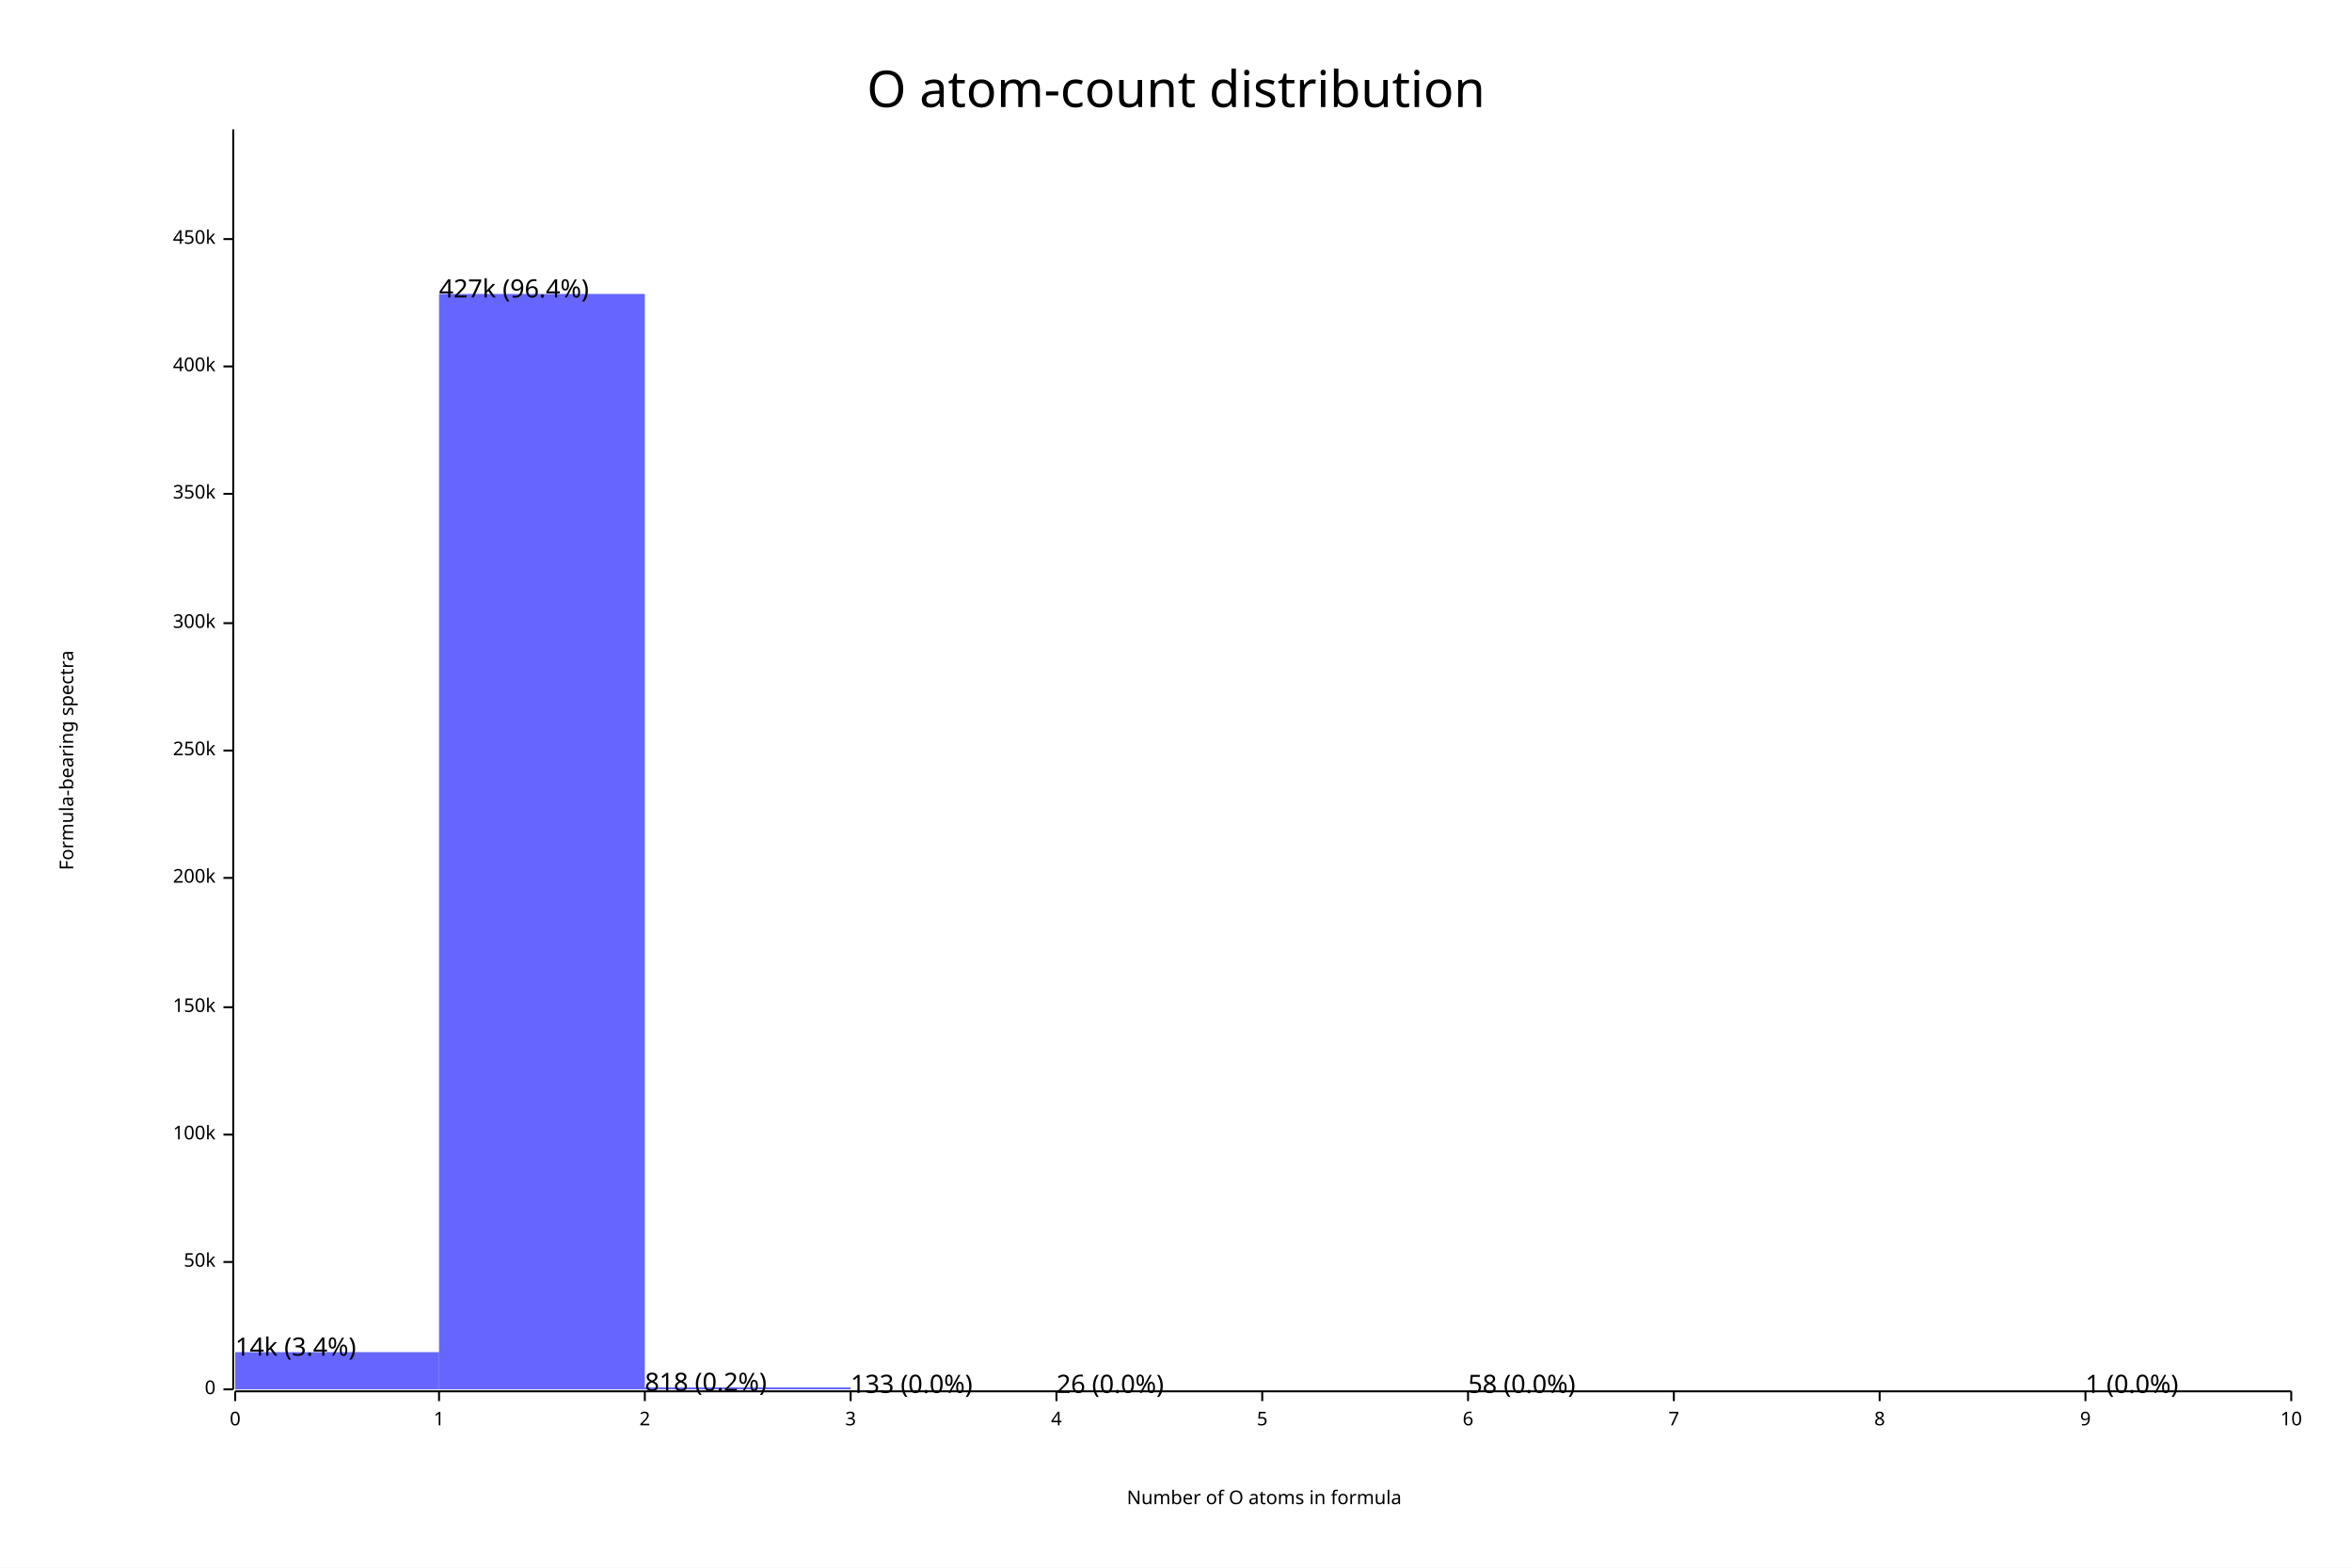
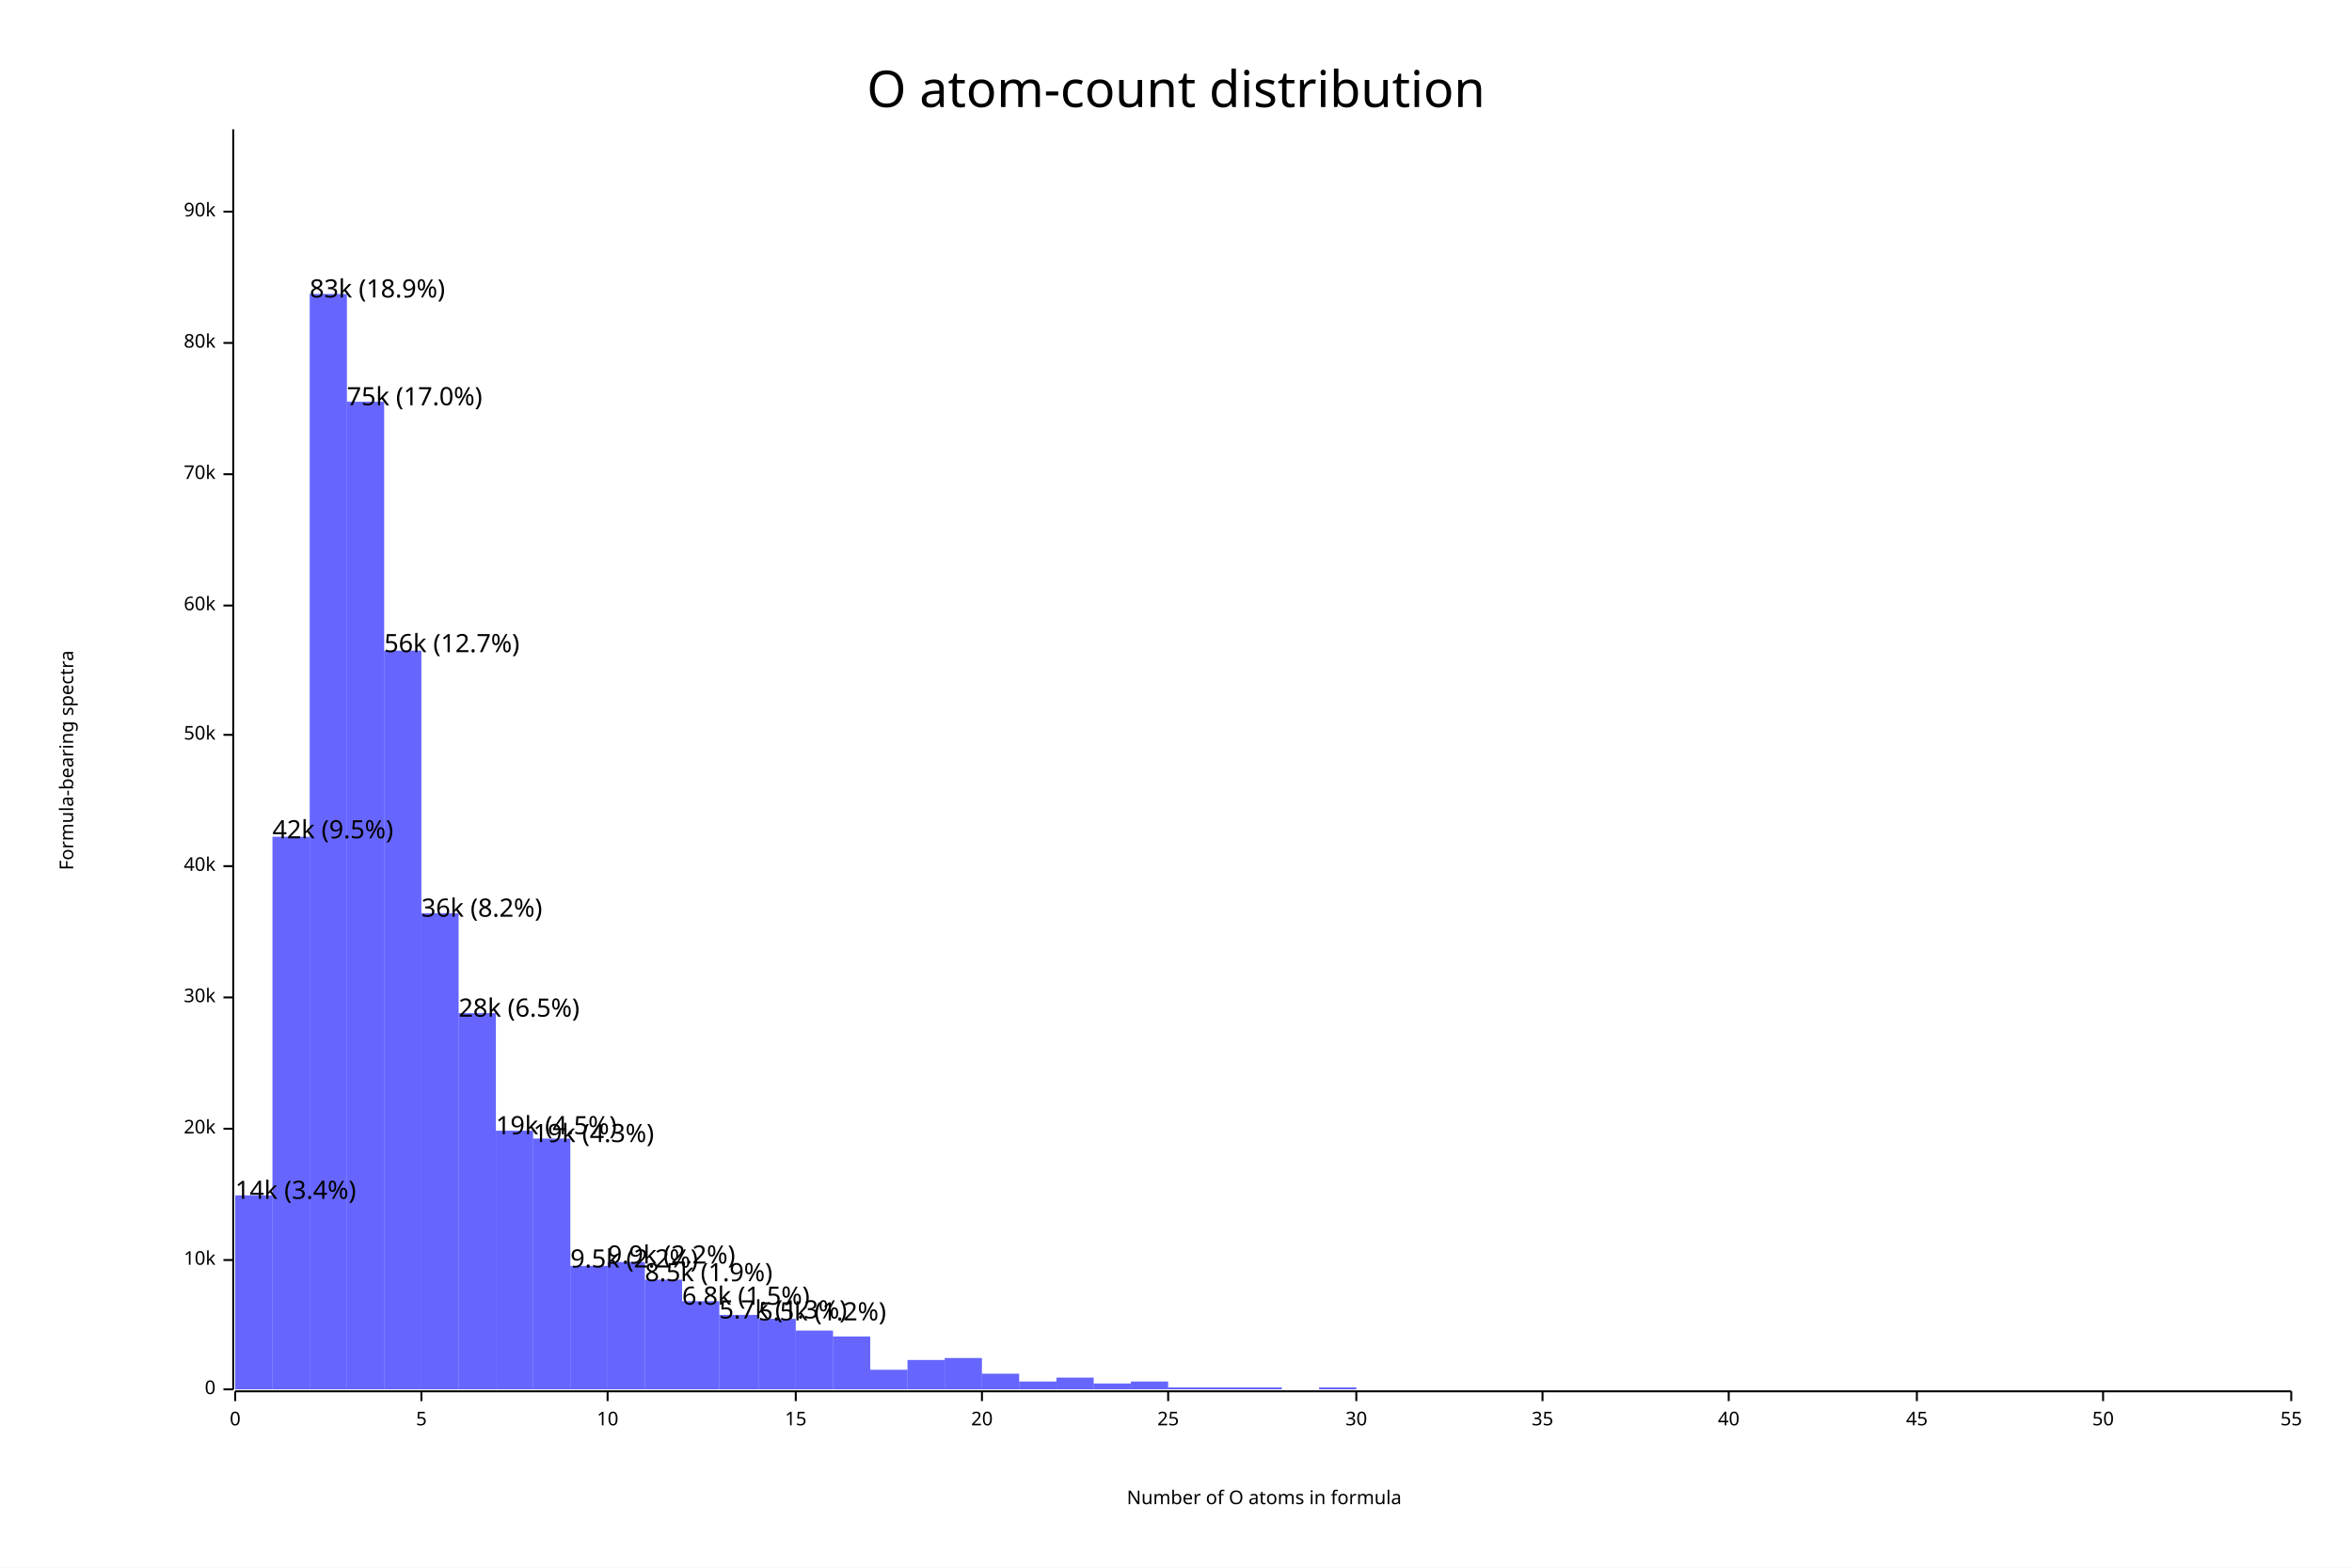
<svg xmlns="http://www.w3.org/2000/svg" width="1200" height="800" viewBox="0 0 1200 800">
  <rect x="0" y="0" width="1200" height="800" opacity="1" fill="#FFFFFF" stroke="none" />
  <text x="600" y="35" dy="0.76em" text-anchor="middle" font-family="sans-serif" font-size="25.806" opacity="1" fill="#000000">
O atom-count distribution
</text>
  <text x="30" y="388" dy="0.76em" text-anchor="middle" font-family="sans-serif" font-size="9.677" opacity="1" fill="#000000" transform="rotate(270, 30, 388)">
Formula-bearing spectra
</text>
  <text x="645" y="770" dy="-0.5ex" text-anchor="middle" font-family="sans-serif" font-size="9.677" opacity="1" fill="#000000">
Number of O atoms in formula
</text>
  <polyline fill="none" opacity="1" stroke="#000000" stroke-width="1" points="119,66 119,709 " />
  <text x="110" y="709" dy="0.5ex" text-anchor="end" font-family="sans-serif" font-size="9.677" opacity="1" fill="#000000">
0
</text>
  <polyline fill="none" opacity="1" stroke="#000000" stroke-width="1" points="114,709 119,709 " />
-   <text x="110" y="644" dy="0.5ex" text-anchor="end" font-family="sans-serif" font-size="9.677" opacity="1" fill="#000000">
+   <text x="110" y="643" dy="0.5ex" text-anchor="end" font-family="sans-serif" font-size="9.677" opacity="1" fill="#000000">
+ 10k
+ </text>
+   <polyline fill="none" opacity="1" stroke="#000000" stroke-width="1" points="114,643 119,643 " />
+   <text x="110" y="576" dy="0.5ex" text-anchor="end" font-family="sans-serif" font-size="9.677" opacity="1" fill="#000000">
+ 20k
+ </text>
+   <polyline fill="none" opacity="1" stroke="#000000" stroke-width="1" points="114,576 119,576 " />
+   <text x="110" y="509" dy="0.5ex" text-anchor="end" font-family="sans-serif" font-size="9.677" opacity="1" fill="#000000">
+ 30k
+ </text>
+   <polyline fill="none" opacity="1" stroke="#000000" stroke-width="1" points="114,509 119,509 " />
+   <text x="110" y="442" dy="0.5ex" text-anchor="end" font-family="sans-serif" font-size="9.677" opacity="1" fill="#000000">
+ 40k
+ </text>
+   <polyline fill="none" opacity="1" stroke="#000000" stroke-width="1" points="114,442 119,442 " />
+   <text x="110" y="375" dy="0.5ex" text-anchor="end" font-family="sans-serif" font-size="9.677" opacity="1" fill="#000000">
50k
</text>
-   <polyline fill="none" opacity="1" stroke="#000000" stroke-width="1" points="114,644 119,644 " />
-   <text x="110" y="579" dy="0.5ex" text-anchor="end" font-family="sans-serif" font-size="9.677" opacity="1" fill="#000000">
- 100k
+   <polyline fill="none" opacity="1" stroke="#000000" stroke-width="1" points="114,375 119,375 " />
+   <text x="110" y="309" dy="0.5ex" text-anchor="end" font-family="sans-serif" font-size="9.677" opacity="1" fill="#000000">
+ 60k
</text>
-   <polyline fill="none" opacity="1" stroke="#000000" stroke-width="1" points="114,579 119,579 " />
-   <text x="110" y="514" dy="0.5ex" text-anchor="end" font-family="sans-serif" font-size="9.677" opacity="1" fill="#000000">
- 150k
+   <polyline fill="none" opacity="1" stroke="#000000" stroke-width="1" points="114,309 119,309 " />
+   <text x="110" y="242" dy="0.5ex" text-anchor="end" font-family="sans-serif" font-size="9.677" opacity="1" fill="#000000">
+ 70k
</text>
-   <polyline fill="none" opacity="1" stroke="#000000" stroke-width="1" points="114,514 119,514 " />
-   <text x="110" y="448" dy="0.5ex" text-anchor="end" font-family="sans-serif" font-size="9.677" opacity="1" fill="#000000">
- 200k
+   <polyline fill="none" opacity="1" stroke="#000000" stroke-width="1" points="114,242 119,242 " />
+   <text x="110" y="175" dy="0.5ex" text-anchor="end" font-family="sans-serif" font-size="9.677" opacity="1" fill="#000000">
+ 80k
</text>
-   <polyline fill="none" opacity="1" stroke="#000000" stroke-width="1" points="114,448 119,448 " />
-   <text x="110" y="383" dy="0.5ex" text-anchor="end" font-family="sans-serif" font-size="9.677" opacity="1" fill="#000000">
- 250k
+   <polyline fill="none" opacity="1" stroke="#000000" stroke-width="1" points="114,175 119,175 " />
+   <text x="110" y="108" dy="0.5ex" text-anchor="end" font-family="sans-serif" font-size="9.677" opacity="1" fill="#000000">
+ 90k
</text>
-   <polyline fill="none" opacity="1" stroke="#000000" stroke-width="1" points="114,383 119,383 " />
-   <text x="110" y="318" dy="0.5ex" text-anchor="end" font-family="sans-serif" font-size="9.677" opacity="1" fill="#000000">
- 300k
- </text>
-   <polyline fill="none" opacity="1" stroke="#000000" stroke-width="1" points="114,318 119,318 " />
-   <text x="110" y="252" dy="0.5ex" text-anchor="end" font-family="sans-serif" font-size="9.677" opacity="1" fill="#000000">
- 350k
- </text>
-   <polyline fill="none" opacity="1" stroke="#000000" stroke-width="1" points="114,252 119,252 " />
-   <text x="110" y="187" dy="0.5ex" text-anchor="end" font-family="sans-serif" font-size="9.677" opacity="1" fill="#000000">
- 400k
- </text>
-   <polyline fill="none" opacity="1" stroke="#000000" stroke-width="1" points="114,187 119,187 " />
-   <text x="110" y="122" dy="0.5ex" text-anchor="end" font-family="sans-serif" font-size="9.677" opacity="1" fill="#000000">
- 450k
- </text>
-   <polyline fill="none" opacity="1" stroke="#000000" stroke-width="1" points="114,122 119,122 " />
+   <polyline fill="none" opacity="1" stroke="#000000" stroke-width="1" points="114,108 119,108 " />
  <polyline fill="none" opacity="1" stroke="#000000" stroke-width="1" points="120,710 1169,710 " />
  <text x="120" y="720" dy="0.76em" text-anchor="middle" font-family="sans-serif" font-size="9.677" opacity="1" fill="#000000">
0
</text>
  <polyline fill="none" opacity="1" stroke="#000000" stroke-width="1" points="120,710 120,715 " />
-   <text x="224" y="720" dy="0.76em" text-anchor="middle" font-family="sans-serif" font-size="9.677" opacity="1" fill="#000000">
- 1
- </text>
-   <polyline fill="none" opacity="1" stroke="#000000" stroke-width="1" points="224,710 224,715 " />
-   <text x="329" y="720" dy="0.76em" text-anchor="middle" font-family="sans-serif" font-size="9.677" opacity="1" fill="#000000">
- 2
- </text>
-   <polyline fill="none" opacity="1" stroke="#000000" stroke-width="1" points="329,710 329,715 " />
-   <text x="434" y="720" dy="0.76em" text-anchor="middle" font-family="sans-serif" font-size="9.677" opacity="1" fill="#000000">
- 3
- </text>
-   <polyline fill="none" opacity="1" stroke="#000000" stroke-width="1" points="434,710 434,715 " />
-   <text x="539" y="720" dy="0.76em" text-anchor="middle" font-family="sans-serif" font-size="9.677" opacity="1" fill="#000000">
- 4
- </text>
-   <polyline fill="none" opacity="1" stroke="#000000" stroke-width="1" points="539,710 539,715 " />
-   <text x="644" y="720" dy="0.76em" text-anchor="middle" font-family="sans-serif" font-size="9.677" opacity="1" fill="#000000">
+   <text x="215" y="720" dy="0.76em" text-anchor="middle" font-family="sans-serif" font-size="9.677" opacity="1" fill="#000000">
5
</text>
-   <polyline fill="none" opacity="1" stroke="#000000" stroke-width="1" points="644,710 644,715 " />
-   <text x="749" y="720" dy="0.76em" text-anchor="middle" font-family="sans-serif" font-size="9.677" opacity="1" fill="#000000">
- 6
- </text>
-   <polyline fill="none" opacity="1" stroke="#000000" stroke-width="1" points="749,710 749,715 " />
-   <text x="854" y="720" dy="0.76em" text-anchor="middle" font-family="sans-serif" font-size="9.677" opacity="1" fill="#000000">
- 7
- </text>
-   <polyline fill="none" opacity="1" stroke="#000000" stroke-width="1" points="854,710 854,715 " />
-   <text x="959" y="720" dy="0.76em" text-anchor="middle" font-family="sans-serif" font-size="9.677" opacity="1" fill="#000000">
- 8
- </text>
-   <polyline fill="none" opacity="1" stroke="#000000" stroke-width="1" points="959,710 959,715 " />
-   <text x="1064" y="720" dy="0.76em" text-anchor="middle" font-family="sans-serif" font-size="9.677" opacity="1" fill="#000000">
- 9
- </text>
-   <polyline fill="none" opacity="1" stroke="#000000" stroke-width="1" points="1064,710 1064,715 " />
-   <text x="1169" y="720" dy="0.76em" text-anchor="middle" font-family="sans-serif" font-size="9.677" opacity="1" fill="#000000">
+   <polyline fill="none" opacity="1" stroke="#000000" stroke-width="1" points="215,710 215,715 " />
+   <text x="310" y="720" dy="0.76em" text-anchor="middle" font-family="sans-serif" font-size="9.677" opacity="1" fill="#000000">
10
</text>
+   <polyline fill="none" opacity="1" stroke="#000000" stroke-width="1" points="310,710 310,715 " />
+   <text x="406" y="720" dy="0.76em" text-anchor="middle" font-family="sans-serif" font-size="9.677" opacity="1" fill="#000000">
+ 15
+ </text>
+   <polyline fill="none" opacity="1" stroke="#000000" stroke-width="1" points="406,710 406,715 " />
+   <text x="501" y="720" dy="0.76em" text-anchor="middle" font-family="sans-serif" font-size="9.677" opacity="1" fill="#000000">
+ 20
+ </text>
+   <polyline fill="none" opacity="1" stroke="#000000" stroke-width="1" points="501,710 501,715 " />
+   <text x="596" y="720" dy="0.76em" text-anchor="middle" font-family="sans-serif" font-size="9.677" opacity="1" fill="#000000">
+ 25
+ </text>
+   <polyline fill="none" opacity="1" stroke="#000000" stroke-width="1" points="596,710 596,715 " />
+   <text x="692" y="720" dy="0.76em" text-anchor="middle" font-family="sans-serif" font-size="9.677" opacity="1" fill="#000000">
+ 30
+ </text>
+   <polyline fill="none" opacity="1" stroke="#000000" stroke-width="1" points="692,710 692,715 " />
+   <text x="787" y="720" dy="0.76em" text-anchor="middle" font-family="sans-serif" font-size="9.677" opacity="1" fill="#000000">
+ 35
+ </text>
+   <polyline fill="none" opacity="1" stroke="#000000" stroke-width="1" points="787,710 787,715 " />
+   <text x="882" y="720" dy="0.76em" text-anchor="middle" font-family="sans-serif" font-size="9.677" opacity="1" fill="#000000">
+ 40
+ </text>
+   <polyline fill="none" opacity="1" stroke="#000000" stroke-width="1" points="882,710 882,715 " />
+   <text x="978" y="720" dy="0.76em" text-anchor="middle" font-family="sans-serif" font-size="9.677" opacity="1" fill="#000000">
+ 45
+ </text>
+   <polyline fill="none" opacity="1" stroke="#000000" stroke-width="1" points="978,710 978,715 " />
+   <text x="1073" y="720" dy="0.76em" text-anchor="middle" font-family="sans-serif" font-size="9.677" opacity="1" fill="#000000">
+ 50
+ </text>
+   <polyline fill="none" opacity="1" stroke="#000000" stroke-width="1" points="1073,710 1073,715 " />
+   <text x="1169" y="720" dy="0.76em" text-anchor="middle" font-family="sans-serif" font-size="9.677" opacity="1" fill="#000000">
+ 55
+ </text>
  <polyline fill="none" opacity="1" stroke="#000000" stroke-width="1" points="1169,710 1169,715 " />
-   <rect x="120" y="690" width="104" height="19" opacity="0.6" fill="#0000FF" stroke="none" />
-   <rect x="224" y="150" width="105" height="559" opacity="0.6" fill="#0000FF" stroke="none" />
-   <rect x="329" y="708" width="105" height="1" opacity="0.6" fill="#0000FF" stroke="none" />
-   <rect x="434" y="709" width="105" height="0" opacity="0.6" fill="#0000FF" stroke="none" />
-   <rect x="539" y="709" width="105" height="0" opacity="0.6" fill="#0000FF" stroke="none" />
-   <rect x="749" y="709" width="105" height="0" opacity="0.6" fill="#0000FF" stroke="none" />
-   <rect x="1064" y="709" width="105" height="0" opacity="0.6" fill="#0000FF" stroke="none" />
-   <text x="120" y="682" dy="0.76em" text-anchor="start" font-family="sans-serif" font-size="12.903" opacity="1" fill="#000000">
+   <rect x="120" y="610" width="19" height="99" opacity="0.6" fill="#0000FF" stroke="none" />
+   <rect x="139" y="427" width="19" height="282" opacity="0.6" fill="#0000FF" stroke="none" />
+   <rect x="158" y="150" width="19" height="559" opacity="0.6" fill="#0000FF" stroke="none" />
+   <rect x="177" y="205" width="19" height="504" opacity="0.6" fill="#0000FF" stroke="none" />
+   <rect x="196" y="332" width="19" height="377" opacity="0.6" fill="#0000FF" stroke="none" />
+   <rect x="215" y="466" width="19" height="243" opacity="0.6" fill="#0000FF" stroke="none" />
+   <rect x="234" y="517" width="19" height="192" opacity="0.6" fill="#0000FF" stroke="none" />
+   <rect x="253" y="577" width="19" height="132" opacity="0.6" fill="#0000FF" stroke="none" />
+   <rect x="272" y="581" width="19" height="128" opacity="0.6" fill="#0000FF" stroke="none" />
+   <rect x="291" y="646" width="19" height="63" opacity="0.6" fill="#0000FF" stroke="none" />
+   <rect x="310" y="644" width="19" height="65" opacity="0.6" fill="#0000FF" stroke="none" />
+   <rect x="329" y="653" width="19" height="56" opacity="0.6" fill="#0000FF" stroke="none" />
+   <rect x="348" y="664" width="19" height="45" opacity="0.6" fill="#0000FF" stroke="none" />
+   <rect x="367" y="671" width="20" height="38" opacity="0.6" fill="#0000FF" stroke="none" />
+   <rect x="387" y="673" width="19" height="36" opacity="0.6" fill="#0000FF" stroke="none" />
+   <rect x="406" y="679" width="19" height="30" opacity="0.6" fill="#0000FF" stroke="none" />
+   <rect x="425" y="682" width="19" height="27" opacity="0.6" fill="#0000FF" stroke="none" />
+   <rect x="444" y="699" width="19" height="10" opacity="0.6" fill="#0000FF" stroke="none" />
+   <rect x="463" y="694" width="19" height="15" opacity="0.6" fill="#0000FF" stroke="none" />
+   <rect x="482" y="693" width="19" height="16" opacity="0.6" fill="#0000FF" stroke="none" />
+   <rect x="501" y="701" width="19" height="8" opacity="0.6" fill="#0000FF" stroke="none" />
+   <rect x="520" y="705" width="19" height="4" opacity="0.6" fill="#0000FF" stroke="none" />
+   <rect x="539" y="703" width="19" height="6" opacity="0.6" fill="#0000FF" stroke="none" />
+   <rect x="558" y="706" width="19" height="3" opacity="0.6" fill="#0000FF" stroke="none" />
+   <rect x="577" y="705" width="19" height="4" opacity="0.6" fill="#0000FF" stroke="none" />
+   <rect x="596" y="708" width="19" height="1" opacity="0.6" fill="#0000FF" stroke="none" />
+   <rect x="615" y="708" width="19" height="1" opacity="0.6" fill="#0000FF" stroke="none" />
+   <rect x="634" y="708" width="20" height="1" opacity="0.6" fill="#0000FF" stroke="none" />
+   <rect x="654" y="709" width="19" height="0" opacity="0.6" fill="#0000FF" stroke="none" />
+   <rect x="673" y="708" width="19" height="1" opacity="0.6" fill="#0000FF" stroke="none" />
+   <rect x="692" y="709" width="19" height="0" opacity="0.6" fill="#0000FF" stroke="none" />
+   <rect x="711" y="709" width="19" height="0" opacity="0.6" fill="#0000FF" stroke="none" />
+   <rect x="730" y="709" width="19" height="0" opacity="0.6" fill="#0000FF" stroke="none" />
+   <rect x="749" y="709" width="19" height="0" opacity="0.6" fill="#0000FF" stroke="none" />
+   <rect x="768" y="709" width="19" height="0" opacity="0.6" fill="#0000FF" stroke="none" />
+   <rect x="787" y="709" width="19" height="0" opacity="0.6" fill="#0000FF" stroke="none" />
+   <rect x="806" y="709" width="19" height="0" opacity="0.6" fill="#0000FF" stroke="none" />
+   <rect x="825" y="709" width="19" height="0" opacity="0.6" fill="#0000FF" stroke="none" />
+   <rect x="844" y="709" width="19" height="0" opacity="0.6" fill="#0000FF" stroke="none" />
+   <rect x="863" y="709" width="19" height="0" opacity="0.6" fill="#0000FF" stroke="none" />
+   <rect x="882" y="709" width="19" height="0" opacity="0.6" fill="#0000FF" stroke="none" />
+   <rect x="901" y="709" width="20" height="0" opacity="0.6" fill="#0000FF" stroke="none" />
+   <rect x="921" y="709" width="19" height="0" opacity="0.6" fill="#0000FF" stroke="none" />
+   <rect x="940" y="709" width="19" height="0" opacity="0.6" fill="#0000FF" stroke="none" />
+   <rect x="959" y="709" width="19" height="0" opacity="0.6" fill="#0000FF" stroke="none" />
+   <rect x="978" y="709" width="19" height="0" opacity="0.6" fill="#0000FF" stroke="none" />
+   <rect x="997" y="709" width="19" height="0" opacity="0.6" fill="#0000FF" stroke="none" />
+   <rect x="1035" y="709" width="19" height="0" opacity="0.6" fill="#0000FF" stroke="none" />
+   <rect x="1073" y="709" width="19" height="0" opacity="0.6" fill="#0000FF" stroke="none" />
+   <rect x="1130" y="709" width="19" height="0" opacity="0.6" fill="#0000FF" stroke="none" />
+   <rect x="1149" y="709" width="20" height="0" opacity="0.6" fill="#0000FF" stroke="none" />
+   <text x="120" y="602" dy="0.76em" text-anchor="start" font-family="sans-serif" font-size="12.903" opacity="1" fill="#000000">
14k (3.4%)
</text>
-   <text x="224" y="142" dy="0.76em" text-anchor="start" font-family="sans-serif" font-size="12.903" opacity="1" fill="#000000">
- 427k (96.4%)
+   <text x="139" y="418" dy="0.76em" text-anchor="start" font-family="sans-serif" font-size="12.903" opacity="1" fill="#000000">
+ 42k (9.5%)
</text>
-   <text x="329" y="700" dy="0.76em" text-anchor="start" font-family="sans-serif" font-size="12.903" opacity="1" fill="#000000">
- 818 (0.2%)
+   <text x="158" y="142" dy="0.76em" text-anchor="start" font-family="sans-serif" font-size="12.903" opacity="1" fill="#000000">
+ 83k (18.9%)
</text>
-   <text x="434" y="701" dy="0.76em" text-anchor="start" font-family="sans-serif" font-size="12.903" opacity="1" fill="#000000">
- 133 (0.0%)
+   <text x="177" y="197" dy="0.76em" text-anchor="start" font-family="sans-serif" font-size="12.903" opacity="1" fill="#000000">
+ 75k (17.0%)
</text>
-   <text x="539" y="701" dy="0.76em" text-anchor="start" font-family="sans-serif" font-size="12.903" opacity="1" fill="#000000">
- 26 (0.0%)
+   <text x="196" y="323" dy="0.76em" text-anchor="start" font-family="sans-serif" font-size="12.903" opacity="1" fill="#000000">
+ 56k (12.7%)
</text>
-   <text x="749" y="701" dy="0.76em" text-anchor="start" font-family="sans-serif" font-size="12.903" opacity="1" fill="#000000">
- 58 (0.0%)
+   <text x="215" y="458" dy="0.76em" text-anchor="start" font-family="sans-serif" font-size="12.903" opacity="1" fill="#000000">
+ 36k (8.2%)
</text>
-   <text x="1064" y="701" dy="0.76em" text-anchor="start" font-family="sans-serif" font-size="12.903" opacity="1" fill="#000000">
- 1 (0.0%)
+   <text x="234" y="509" dy="0.76em" text-anchor="start" font-family="sans-serif" font-size="12.903" opacity="1" fill="#000000">
+ 28k (6.5%)
+ </text>
+   <text x="253" y="569" dy="0.76em" text-anchor="start" font-family="sans-serif" font-size="12.903" opacity="1" fill="#000000">
+ 19k (4.5%)
+ </text>
+   <text x="272" y="573" dy="0.76em" text-anchor="start" font-family="sans-serif" font-size="12.903" opacity="1" fill="#000000">
+ 19k (4.3%)
+ </text>
+   <text x="291" y="637" dy="0.76em" text-anchor="start" font-family="sans-serif" font-size="12.903" opacity="1" fill="#000000">
+ 9.5k (2.2%)
+ </text>
+   <text x="310" y="635" dy="0.76em" text-anchor="start" font-family="sans-serif" font-size="12.903" opacity="1" fill="#000000">
+ 9.9k (2.2%)
+ </text>
+   <text x="329" y="644" dy="0.76em" text-anchor="start" font-family="sans-serif" font-size="12.903" opacity="1" fill="#000000">
+ 8.5k (1.9%)
+ </text>
+   <text x="348" y="656" dy="0.76em" text-anchor="start" font-family="sans-serif" font-size="12.903" opacity="1" fill="#000000">
+ 6.8k (1.5%)
+ </text>
+   <text x="367" y="663" dy="0.76em" text-anchor="start" font-family="sans-serif" font-size="12.903" opacity="1" fill="#000000">
+ 5.7k (1.3%)
+ </text>
+   <text x="387" y="664" dy="0.76em" text-anchor="start" font-family="sans-serif" font-size="12.903" opacity="1" fill="#000000">
+ 5.5k (1.2%)
</text>
</svg>
